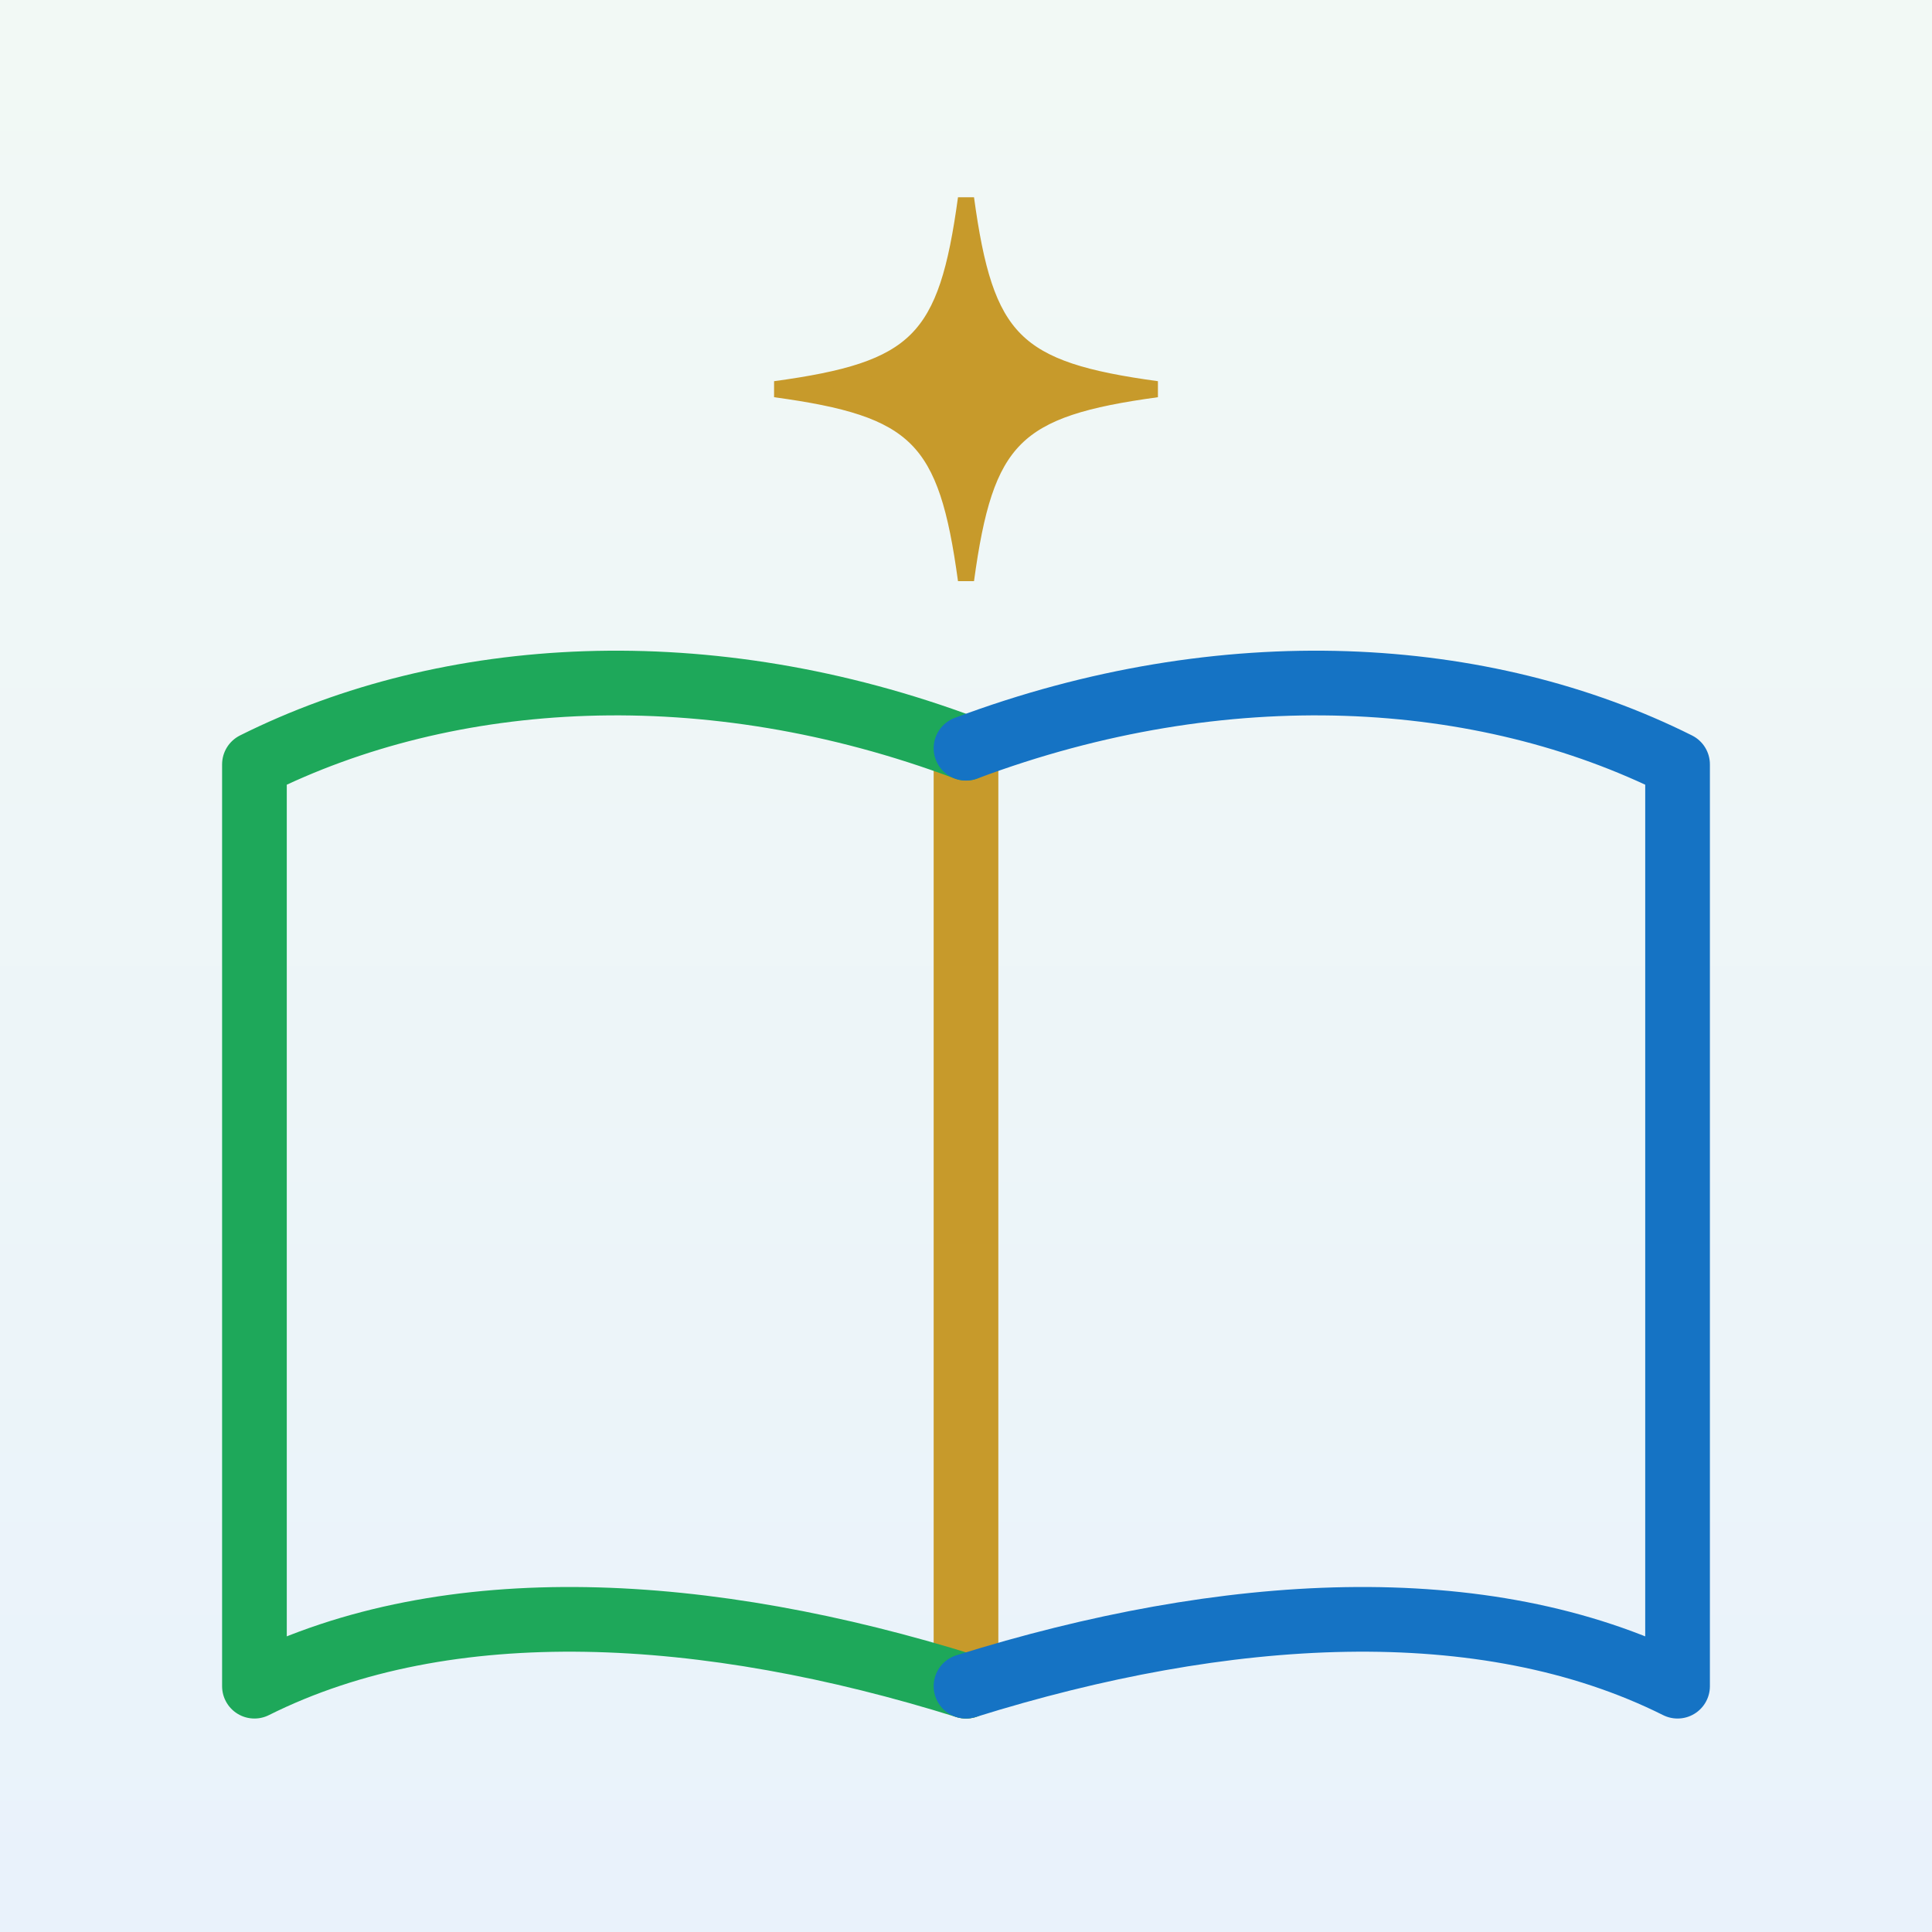
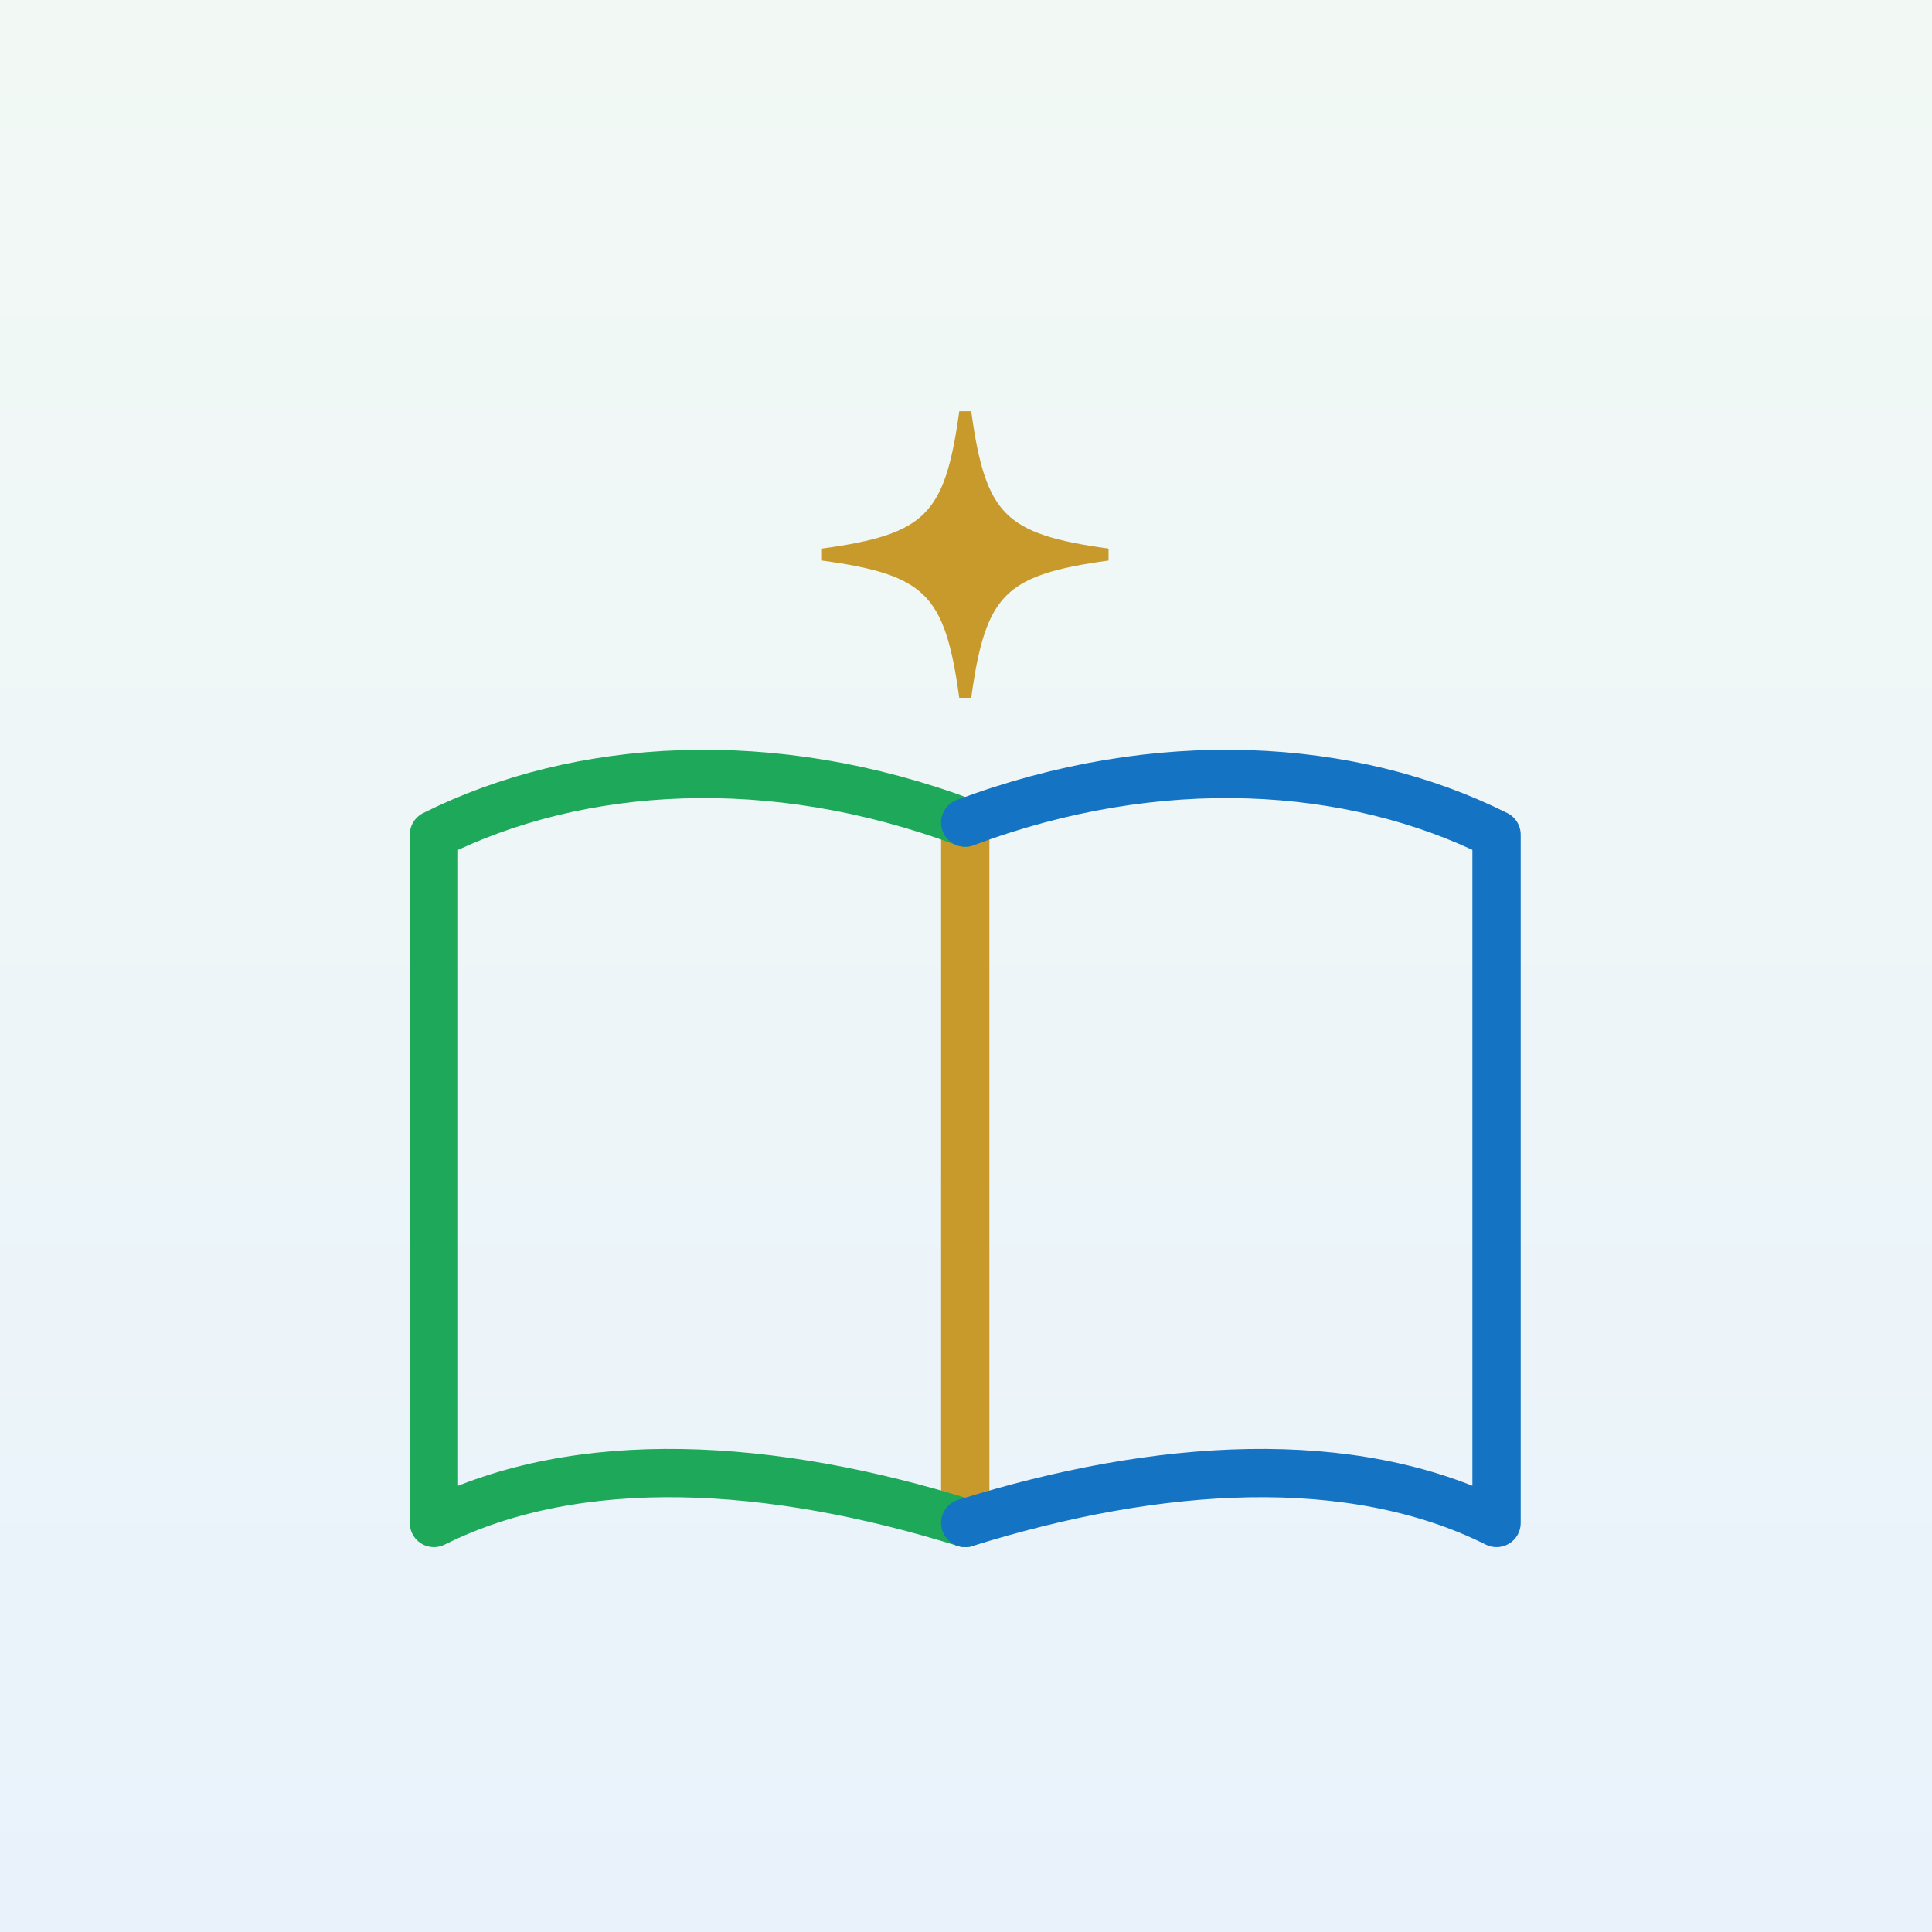
<svg xmlns="http://www.w3.org/2000/svg" width="512" height="512" viewBox="0 0 512 512">
  <defs>
    <linearGradient id="bg" x1="0" y1="0" x2="0" y2="1">
      <stop offset="0" stop-color="#f2f9f5" />
      <stop offset="1" stop-color="#e9f2fb" />
    </linearGradient>
  </defs>
  <rect width="512" height="512" fill="url(#bg)" />
-   <svg x="46" y="44" width="420" height="420" viewBox="8 2 48 49">
+   <g transform="translate(51,90) scale(6.4)">
    <path d="M32 3c.6 4.4 1.5 5.3 5.9 5.9-4.4.6-5.3 1.5-5.9 5.9-.6-4.4-1.5-5.3-5.9-5.9 4.4-.6 5.3-1.5 5.9-5.9z" fill="#c79a2b" stroke="#c79a2b" stroke-width="0.5" />
    <path d="M32 20V49" fill="none" stroke="#c79a2b" stroke-width="2" stroke-linecap="round" />
    <path d="M32 20C24 17 16 17.5 10 20.5V49C16 46 24 46.5 32 49" fill="none" stroke="#1ea85a" stroke-width="2" stroke-linecap="round" stroke-linejoin="round" />
    <path d="M32 20C40 17 48 17.5 54 20.5V49C48 46 40 46.5 32 49" fill="none" stroke="#1573c4" stroke-width="2" stroke-linecap="round" stroke-linejoin="round" />
-   </svg>
+   </g>
</svg>
